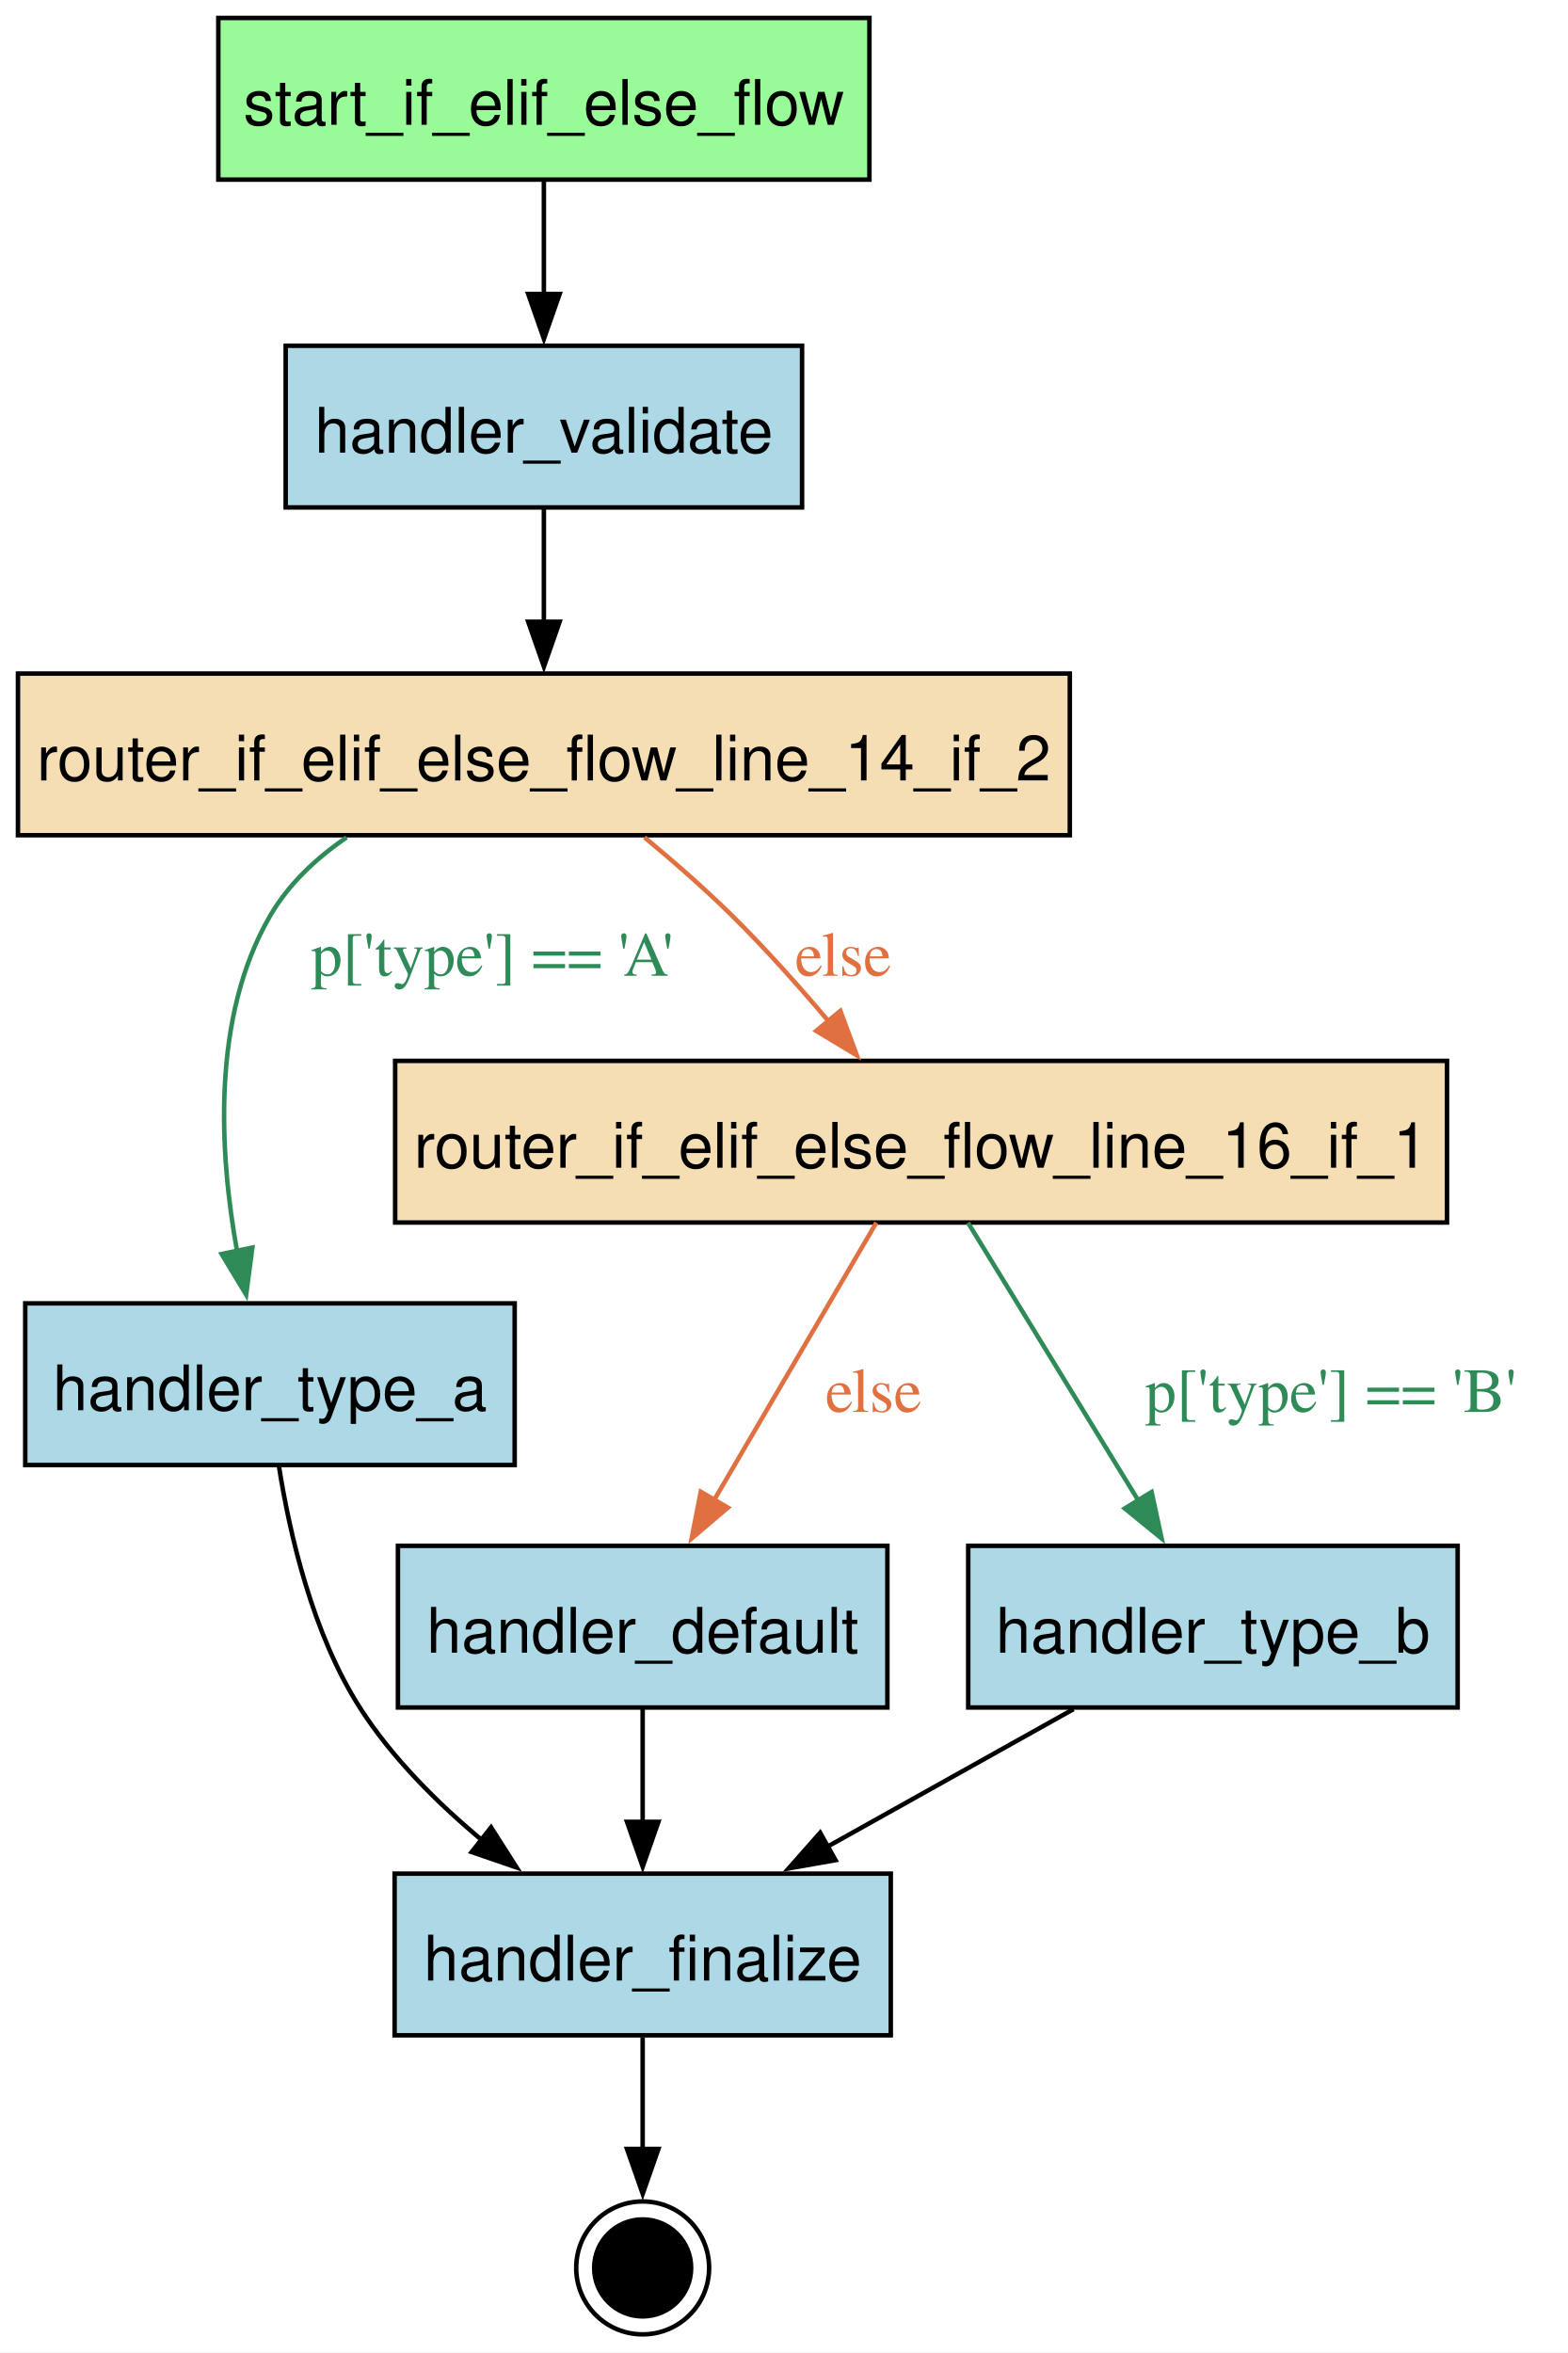
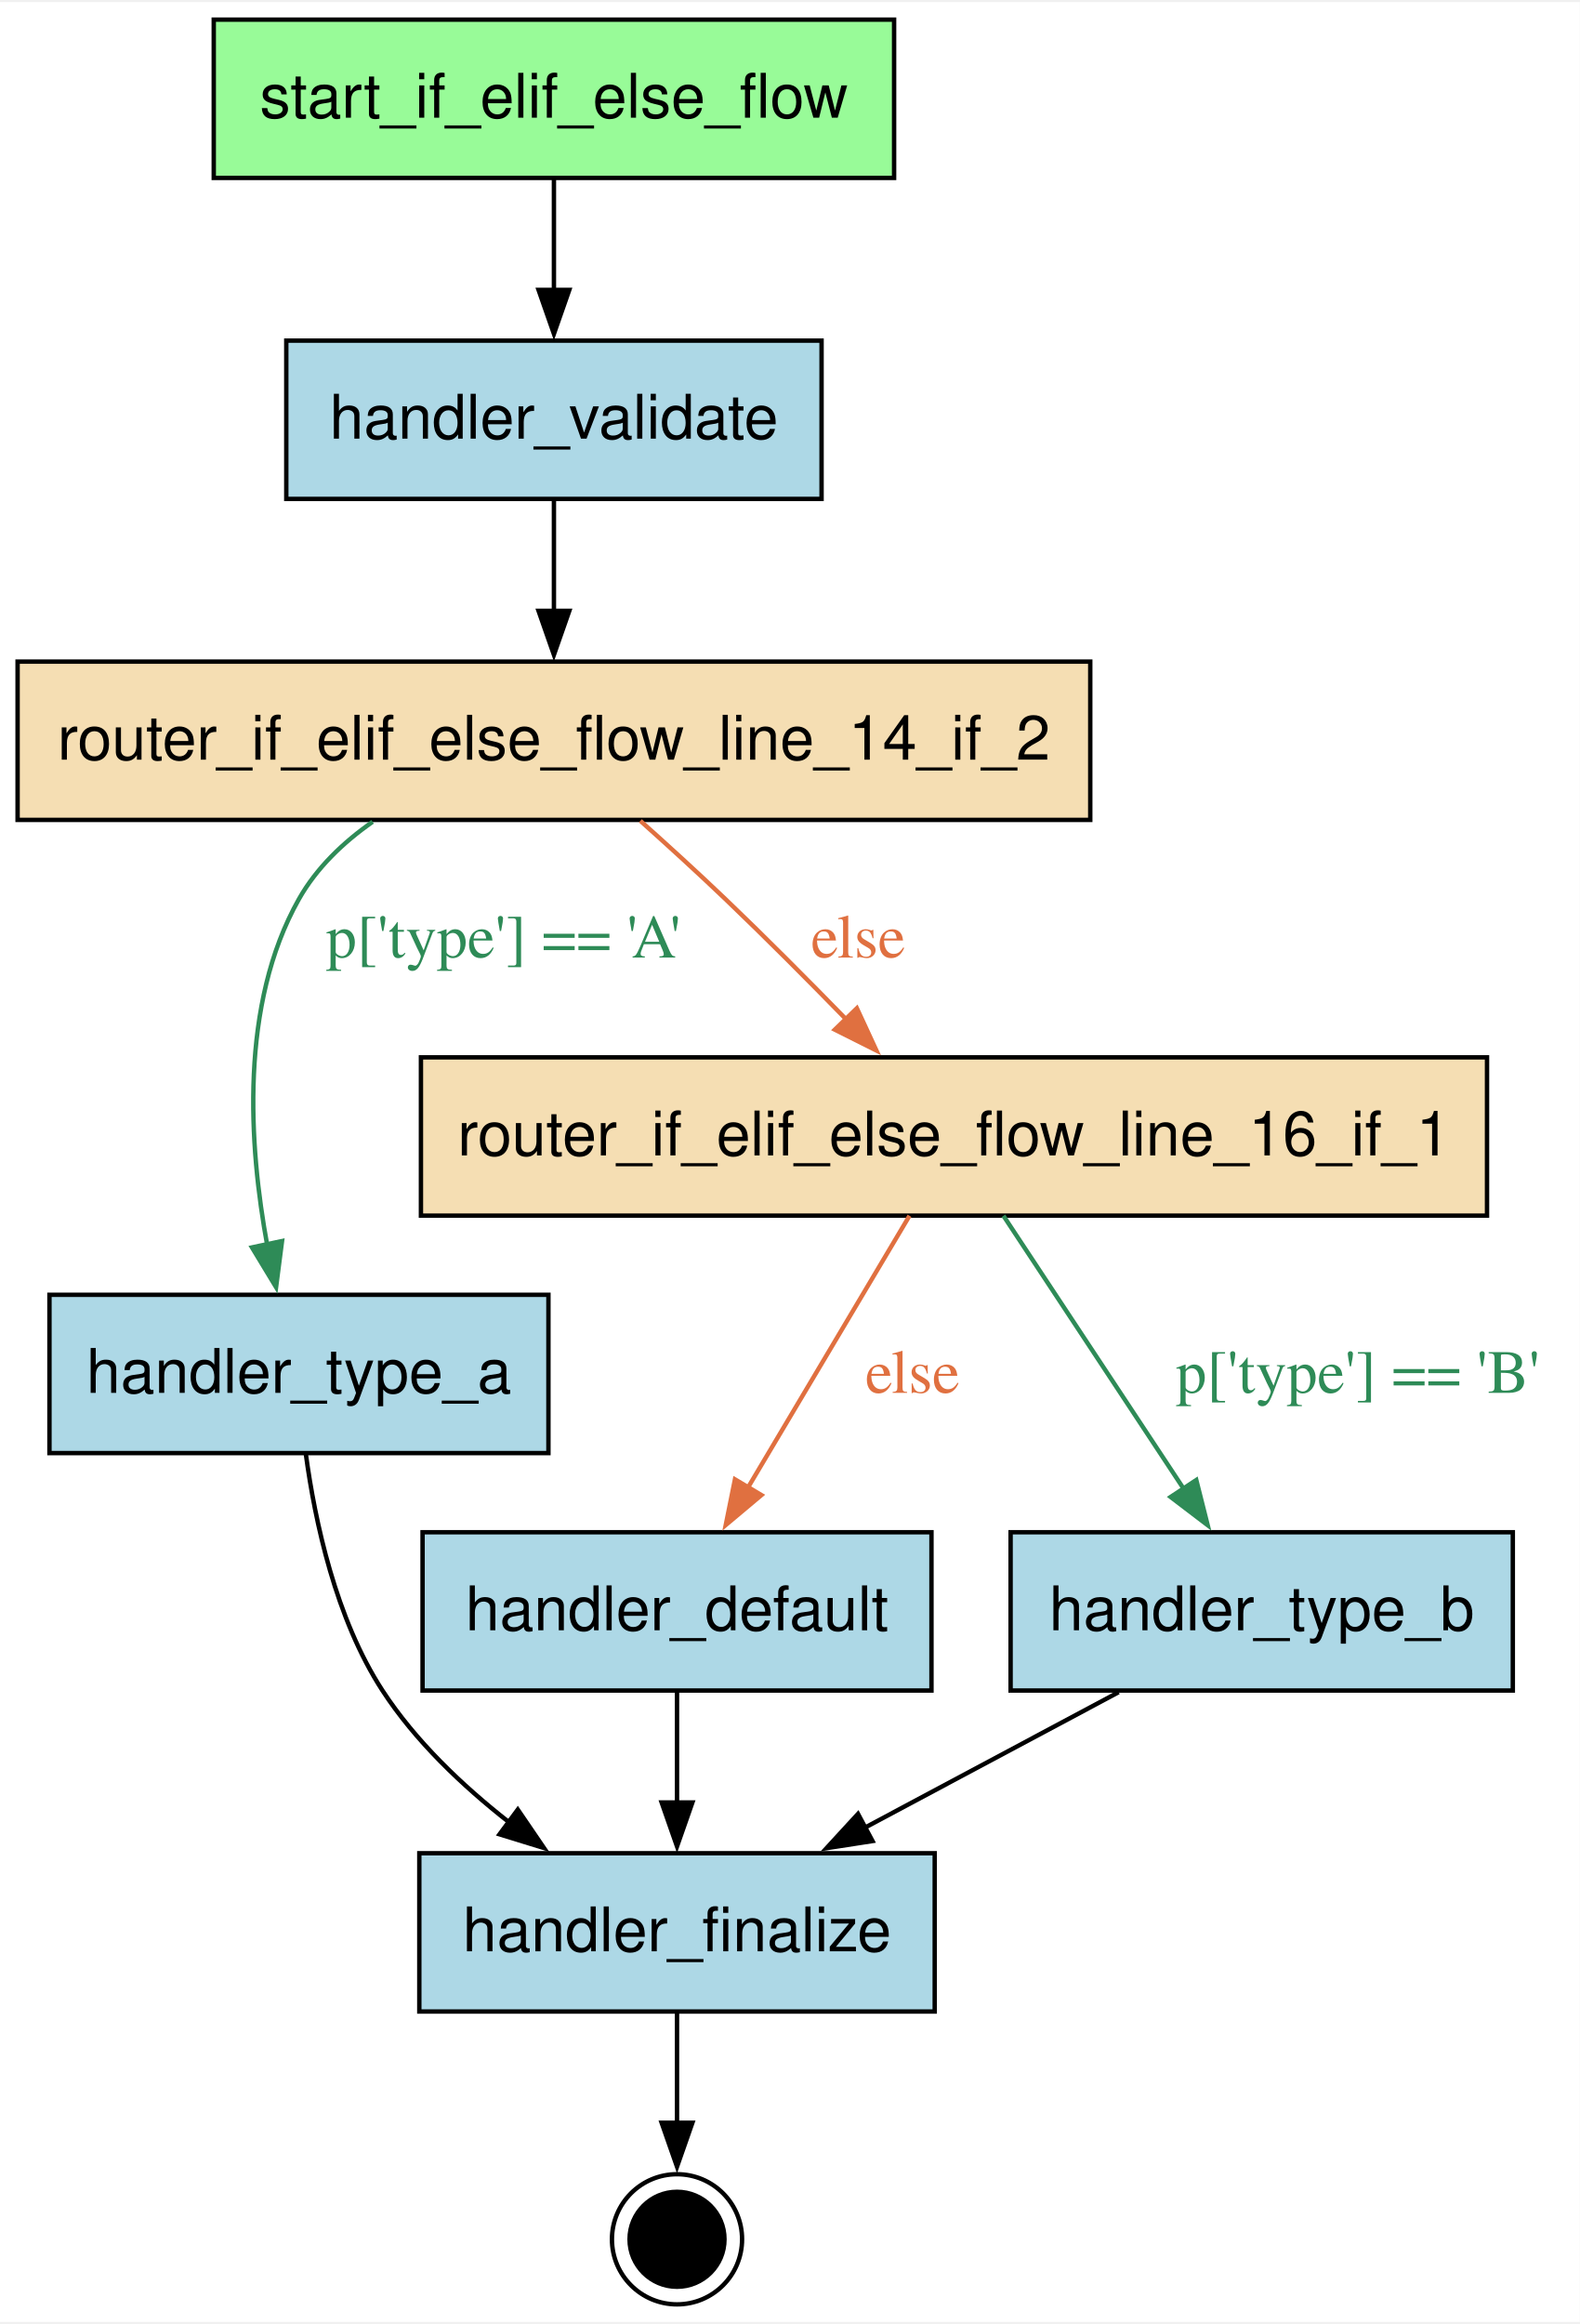
- <svg xmlns="http://www.w3.org/2000/svg" width="349pt" height="524pt" viewBox="0.00 0.00 349.00 524.00">
-   <g id="graph0" class="graph" transform="scale(1 1) rotate(0) translate(4 519.85)">
-     <polygon fill="white" stroke="none" points="-4,4 -4,-519.85 345.5,-519.85 345.5,4 -4,4" />
+ <svg xmlns="http://www.w3.org/2000/svg" width="359pt" height="528pt" viewBox="0.00 0.00 359.36 527.60">
+   <g id="graph0" class="graph" transform="scale(1 1) rotate(0) translate(4 523.6)">
+     <polygon fill="white" stroke="none" points="-4,4 -4,-523.6 355.36,-523.6 355.36,4 -4,4" />
    <g id="node1" class="node">
-       <polygon fill="palegreen" stroke="black" points="189.62,-515.85 44.62,-515.85 44.62,-479.85 189.62,-479.85 189.62,-515.85" />
-       <text xml:space="preserve" text-anchor="middle" x="117.12" y="-492.05" font-family="Helvetica,sans-Serif" font-size="14.00">start_if_elif_else_flow</text>
+       <polygon fill="palegreen" stroke="black" points="199.38,-519.6 44.62,-519.6 44.62,-483.6 199.38,-483.6 199.38,-519.6" />
+       <text text-anchor="middle" x="122" y="-497.3" font-family="Helvetica,sans-Serif" font-size="14.00">start_if_elif_else_flow</text>
    </g>
    <g id="node6" class="node">
-       <polygon fill="lightblue" stroke="black" points="174.62,-442.85 59.62,-442.85 59.62,-406.85 174.62,-406.85 174.62,-442.85" />
-       <text xml:space="preserve" text-anchor="middle" x="117.12" y="-419.05" font-family="Helvetica,sans-Serif" font-size="14.00">handler_validate</text>
+       <polygon fill="lightblue" stroke="black" points="182.88,-446.6 61.12,-446.6 61.12,-410.6 182.88,-410.6 182.88,-446.6" />
+       <text text-anchor="middle" x="122" y="-424.3" font-family="Helvetica,sans-Serif" font-size="14.00">handler_validate</text>
    </g>
    <g id="edge1" class="edge">
-       <path fill="none" stroke="black" d="M117.12,-479.66C117.12,-472.08 117.12,-462.95 117.12,-454.39" />
-       <polygon fill="black" stroke="black" points="120.63,-454.39 117.13,-444.39 113.63,-454.39 120.63,-454.39" />
+       <path fill="none" stroke="black" d="M122,-483.41C122,-475.83 122,-466.7 122,-458.14" />
+       <polygon fill="black" stroke="black" points="125.5,-458.14 122,-448.14 118.5,-458.14 125.5,-458.14" />
    </g>
    <g id="node2" class="node">
-       <polygon fill="lightblue" stroke="black" points="193.62,-175.6 84.62,-175.6 84.62,-139.6 193.62,-139.6 193.62,-175.6" />
-       <text xml:space="preserve" text-anchor="middle" x="139.12" y="-151.8" font-family="Helvetica,sans-Serif" font-size="14.00">handler_default</text>
+       <polygon fill="lightblue" stroke="black" points="207.88,-175.6 92.12,-175.6 92.12,-139.6 207.88,-139.6 207.88,-175.6" />
+       <text text-anchor="middle" x="150" y="-153.3" font-family="Helvetica,sans-Serif" font-size="14.00">handler_default</text>
    </g>
    <g id="node3" class="node">
-       <polygon fill="lightblue" stroke="black" points="194.38,-102.6 83.88,-102.6 83.88,-66.6 194.38,-66.6 194.38,-102.6" />
-       <text xml:space="preserve" text-anchor="middle" x="139.12" y="-78.8" font-family="Helvetica,sans-Serif" font-size="14.00">handler_finalize</text>
+       <polygon fill="lightblue" stroke="black" points="208.62,-102.6 91.38,-102.6 91.38,-66.6 208.62,-66.6 208.62,-102.6" />
+       <text text-anchor="middle" x="150" y="-80.3" font-family="Helvetica,sans-Serif" font-size="14.00">handler_finalize</text>
    </g>
    <g id="edge9" class="edge">
-       <path fill="none" stroke="black" d="M139.12,-139.41C139.12,-131.83 139.12,-122.7 139.12,-114.14" />
-       <polygon fill="black" stroke="black" points="142.63,-114.14 139.13,-104.14 135.63,-114.14 142.63,-114.14" />
+       <path fill="none" stroke="black" d="M150,-139.41C150,-131.83 150,-122.7 150,-114.14" />
+       <polygon fill="black" stroke="black" points="153.5,-114.14 150,-104.14 146.5,-114.14 153.5,-114.14" />
    </g>
    <g id="node9" class="node">
-       <ellipse fill="black" stroke="black" cx="139.12" cy="-14.8" rx="10.8" ry="10.8" />
-       <ellipse fill="none" stroke="black" cx="139.12" cy="-14.8" rx="14.8" ry="14.8" />
+       <ellipse fill="black" stroke="black" cx="150" cy="-14.8" rx="10.8" ry="10.8" />
+       <ellipse fill="none" stroke="black" cx="150" cy="-14.8" rx="14.8" ry="14.8" />
    </g>
    <g id="edge10" class="edge">
-       <path fill="none" stroke="black" d="M139.12,-66.14C139.12,-58.55 139.12,-49.5 139.12,-41.19" />
-       <polygon fill="black" stroke="black" points="142.63,-41.3 139.13,-31.3 135.63,-41.3 142.63,-41.3" />
+       <path fill="none" stroke="black" d="M150,-66.14C150,-58.55 150,-49.5 150,-41.19" />
+       <polygon fill="black" stroke="black" points="153.5,-41.3 150,-31.3 146.5,-41.3 153.5,-41.3" />
    </g>
    <g id="node4" class="node">
-       <polygon fill="lightblue" stroke="black" points="110.62,-229.6 1.62,-229.6 1.62,-193.6 110.62,-193.6 110.62,-229.6" />
-       <text xml:space="preserve" text-anchor="middle" x="56.12" y="-205.8" font-family="Helvetica,sans-Serif" font-size="14.00">handler_type_a</text>
+       <polygon fill="lightblue" stroke="black" points="120.75,-229.6 7.25,-229.6 7.25,-193.6 120.75,-193.6 120.75,-229.6" />
+       <text text-anchor="middle" x="64" y="-207.3" font-family="Helvetica,sans-Serif" font-size="14.00">handler_type_a</text>
    </g>
    <g id="edge6" class="edge">
-       <path fill="none" stroke="black" d="M58.11,-193.39C60.49,-178.25 65.58,-156.11 76.12,-139.6 83.26,-128.43 93.41,-118.31 103.48,-109.93" />
-       <polygon fill="black" stroke="black" points="105.36,-112.91 111.05,-103.97 101.03,-107.41 105.36,-112.91" />
+       <path fill="none" stroke="black" d="M65.58,-193.31C67.64,-178.13 72.35,-155.96 83,-139.6 90.44,-128.17 101.09,-118.03 111.71,-109.71" />
+       <polygon fill="black" stroke="black" points="113.78,-112.53 119.75,-103.78 109.62,-106.9 113.78,-112.53" />
    </g>
    <g id="node5" class="node">
-       <polygon fill="lightblue" stroke="black" points="320.62,-175.6 211.62,-175.6 211.62,-139.6 320.62,-139.6 320.62,-175.6" />
-       <text xml:space="preserve" text-anchor="middle" x="266.12" y="-151.8" font-family="Helvetica,sans-Serif" font-size="14.00">handler_type_b</text>
+       <polygon fill="lightblue" stroke="black" points="340.12,-175.6 225.88,-175.6 225.88,-139.6 340.12,-139.6 340.12,-175.6" />
+       <text text-anchor="middle" x="283" y="-153.3" font-family="Helvetica,sans-Serif" font-size="14.00">handler_type_b</text>
    </g>
    <g id="edge8" class="edge">
-       <path fill="none" stroke="black" d="M235.06,-139.23C218.45,-129.95 197.8,-118.4 179.92,-108.41" />
-       <polygon fill="black" stroke="black" points="182.07,-105.6 171.63,-103.77 178.65,-111.71 182.07,-105.6" />
+       <path fill="none" stroke="black" d="M250.46,-139.23C233.07,-129.95 211.45,-118.4 192.72,-108.41" />
+       <polygon fill="black" stroke="black" points="194.47,-105.37 184,-103.75 191.17,-111.55 194.47,-105.37" />
    </g>
    <g id="node7" class="node">
-       <polygon fill="wheat" stroke="black" points="234.25,-369.85 0,-369.85 0,-333.85 234.25,-333.85 234.25,-369.85" />
-       <text xml:space="preserve" text-anchor="middle" x="117.12" y="-346.05" font-family="Helvetica,sans-Serif" font-size="14.00">router_if_elif_else_flow_line_14_if_2</text>
+       <polygon fill="wheat" stroke="black" points="244,-373.6 0,-373.6 0,-337.6 244,-337.6 244,-373.6" />
+       <text text-anchor="middle" x="122" y="-351.3" font-family="Helvetica,sans-Serif" font-size="14.00">router_if_elif_else_flow_line_14_if_2</text>
    </g>
    <g id="edge2" class="edge">
-       <path fill="none" stroke="black" d="M117.12,-406.66C117.12,-399.08 117.12,-389.95 117.12,-381.39" />
-       <polygon fill="black" stroke="black" points="120.63,-381.39 117.13,-371.39 113.63,-381.39 120.63,-381.39" />
+       <path fill="none" stroke="black" d="M122,-410.41C122,-402.83 122,-393.7 122,-385.14" />
+       <polygon fill="black" stroke="black" points="125.5,-385.14 122,-375.14 118.5,-385.14 125.5,-385.14" />
    </g>
    <g id="edge5" class="edge">
-       <path fill="none" stroke="#2e8b57" d="M73.18,-333.36C66.36,-328.7 60.22,-322.93 56.12,-315.85 43.09,-293.34 44.83,-263.17 48.79,-241.26" />
-       <polygon fill="#2e8b57" stroke="#2e8b57" points="52.2,-242.02 50.82,-231.52 45.35,-240.59 52.2,-242.02" />
-       <text xml:space="preserve" text-anchor="middle" x="105.62" y="-302.55" font-family="Times,serif" font-size="14.00" fill="#2e8b57">p['type'] == 'A'</text>
+       <path fill="none" stroke="#2e8b57" d="M80.76,-337.17C74.04,-332.47 67.99,-326.67 64,-319.6 50.47,-295.63 52.6,-263.56 56.8,-240.8" />
+       <polygon fill="#2e8b57" stroke="#2e8b57" points="60.16,-241.83 58.8,-231.32 53.31,-240.38 60.16,-241.83" />
+       <text text-anchor="middle" x="110.5" y="-306.3" font-family="Times,serif" font-size="14.00" fill="#2e8b57">p['type'] == 'A'</text>
    </g>
    <g id="node8" class="node">
-       <polygon fill="wheat" stroke="black" points="318.25,-283.6 84,-283.6 84,-247.6 318.25,-247.6 318.25,-283.6" />
-       <text xml:space="preserve" text-anchor="middle" x="201.12" y="-259.8" font-family="Helvetica,sans-Serif" font-size="14.00">router_if_elif_else_flow_line_16_if_1</text>
+       <polygon fill="wheat" stroke="black" points="334.25,-283.6 91.75,-283.6 91.75,-247.6 334.25,-247.6 334.25,-283.6" />
+       <text text-anchor="middle" x="213" y="-261.3" font-family="Helvetica,sans-Serif" font-size="14.00">router_if_elif_else_flow_line_16_if_1</text>
    </g>
    <g id="edge7" class="edge">
-       <path fill="none" stroke="#e07040" d="M139.54,-333.36C146.06,-327.96 153.05,-321.86 159.12,-315.85 166.48,-308.58 173.97,-300.18 180.55,-292.39" />
-       <polygon fill="#e07040" stroke="#e07040" points="183.15,-294.74 186.83,-284.81 177.76,-290.28 183.15,-294.74" />
-       <text xml:space="preserve" text-anchor="middle" x="183.79" y="-302.55" font-family="Times,serif" font-size="14.00" fill="#e07040">else</text>
+       <path fill="none" stroke="#e07040" d="M141.66,-337.39C147.92,-331.8 154.82,-325.51 161,-319.6 170.18,-310.82 179.99,-300.95 188.59,-292.13" />
+       <polygon fill="#e07040" stroke="#e07040" points="190.91,-294.77 195.36,-285.15 185.89,-289.9 190.91,-294.77" />
+       <text text-anchor="middle" x="191.22" y="-306.3" font-family="Times,serif" font-size="14.00" fill="#e07040">else</text>
    </g>
    <g id="edge4" class="edge">
-       <path fill="none" stroke="#e07040" d="M191.16,-247.57C181.41,-230.9 166.41,-205.25 155.01,-185.76" />
-       <polygon fill="#e07040" stroke="#e07040" points="158.1,-184.11 150.03,-177.25 152.06,-187.65 158.1,-184.11" />
-       <text xml:space="preserve" text-anchor="middle" x="190.55" y="-205.42" font-family="Times,serif" font-size="14.00" fill="#e07040">else</text>
+       <path fill="none" stroke="#e07040" d="M202.88,-247.57C192.97,-230.9 177.72,-205.25 166.14,-185.76" />
+       <polygon fill="#e07040" stroke="#e07040" points="169.2,-184.05 161.08,-177.24 163.18,-187.63 169.2,-184.05" />
+       <text text-anchor="middle" x="203.57" y="-207.3" font-family="Times,serif" font-size="14.00" fill="#e07040">else</text>
    </g>
    <g id="edge3" class="edge">
-       <path fill="none" stroke="#2e8b57" d="M211.57,-247.57C221.84,-230.82 237.67,-205.01 249.63,-185.49" />
-       <polygon fill="#2e8b57" stroke="#2e8b57" points="252.46,-187.59 254.7,-177.23 246.49,-183.93 252.46,-187.59" />
-       <text xml:space="preserve" text-anchor="middle" x="292.37" y="-205.42" font-family="Times,serif" font-size="14.00" fill="#2e8b57">p['type'] == 'B'</text>
+       <path fill="none" stroke="#2e8b57" d="M224.25,-247.57C235.3,-230.82 252.35,-205.01 265.24,-185.49" />
+       <polygon fill="#2e8b57" stroke="#2e8b57" points="268.12,-187.48 270.71,-177.2 262.28,-183.62 268.12,-187.48" />
+       <text text-anchor="middle" x="304.86" y="-207.3" font-family="Times,serif" font-size="14.00" fill="#2e8b57">p['type'] == 'B'</text>
    </g>
  </g>
</svg>
